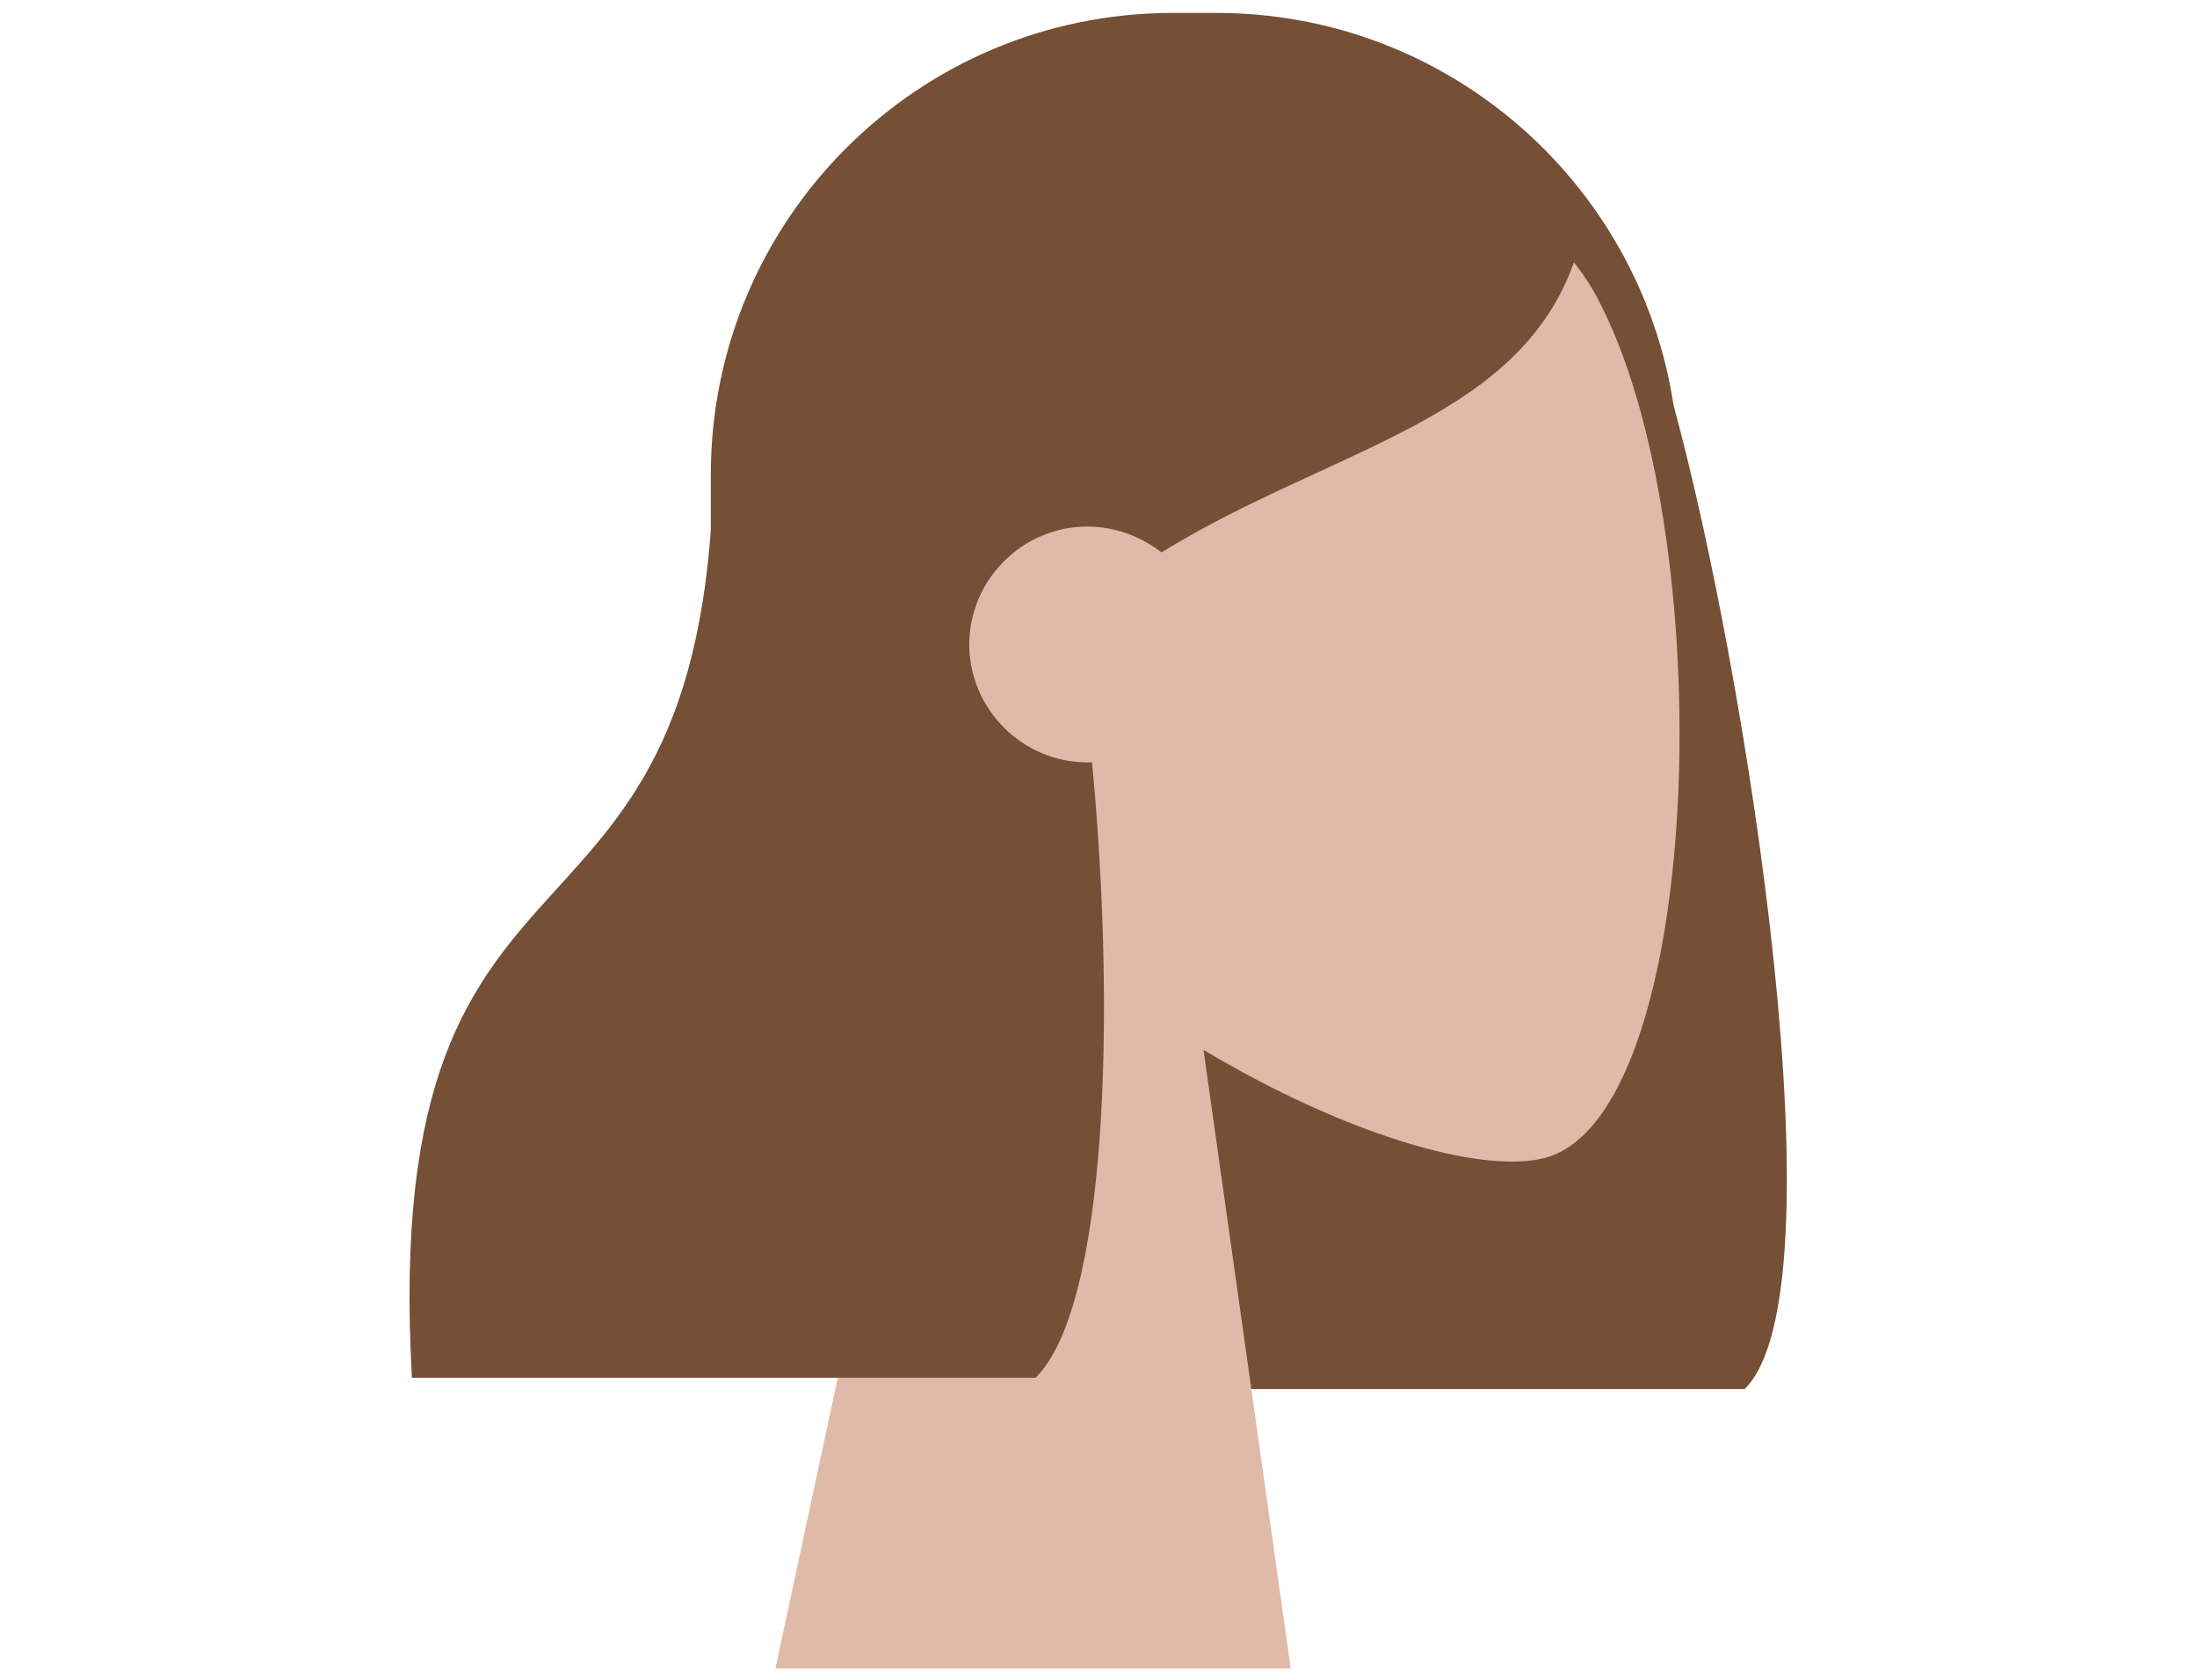
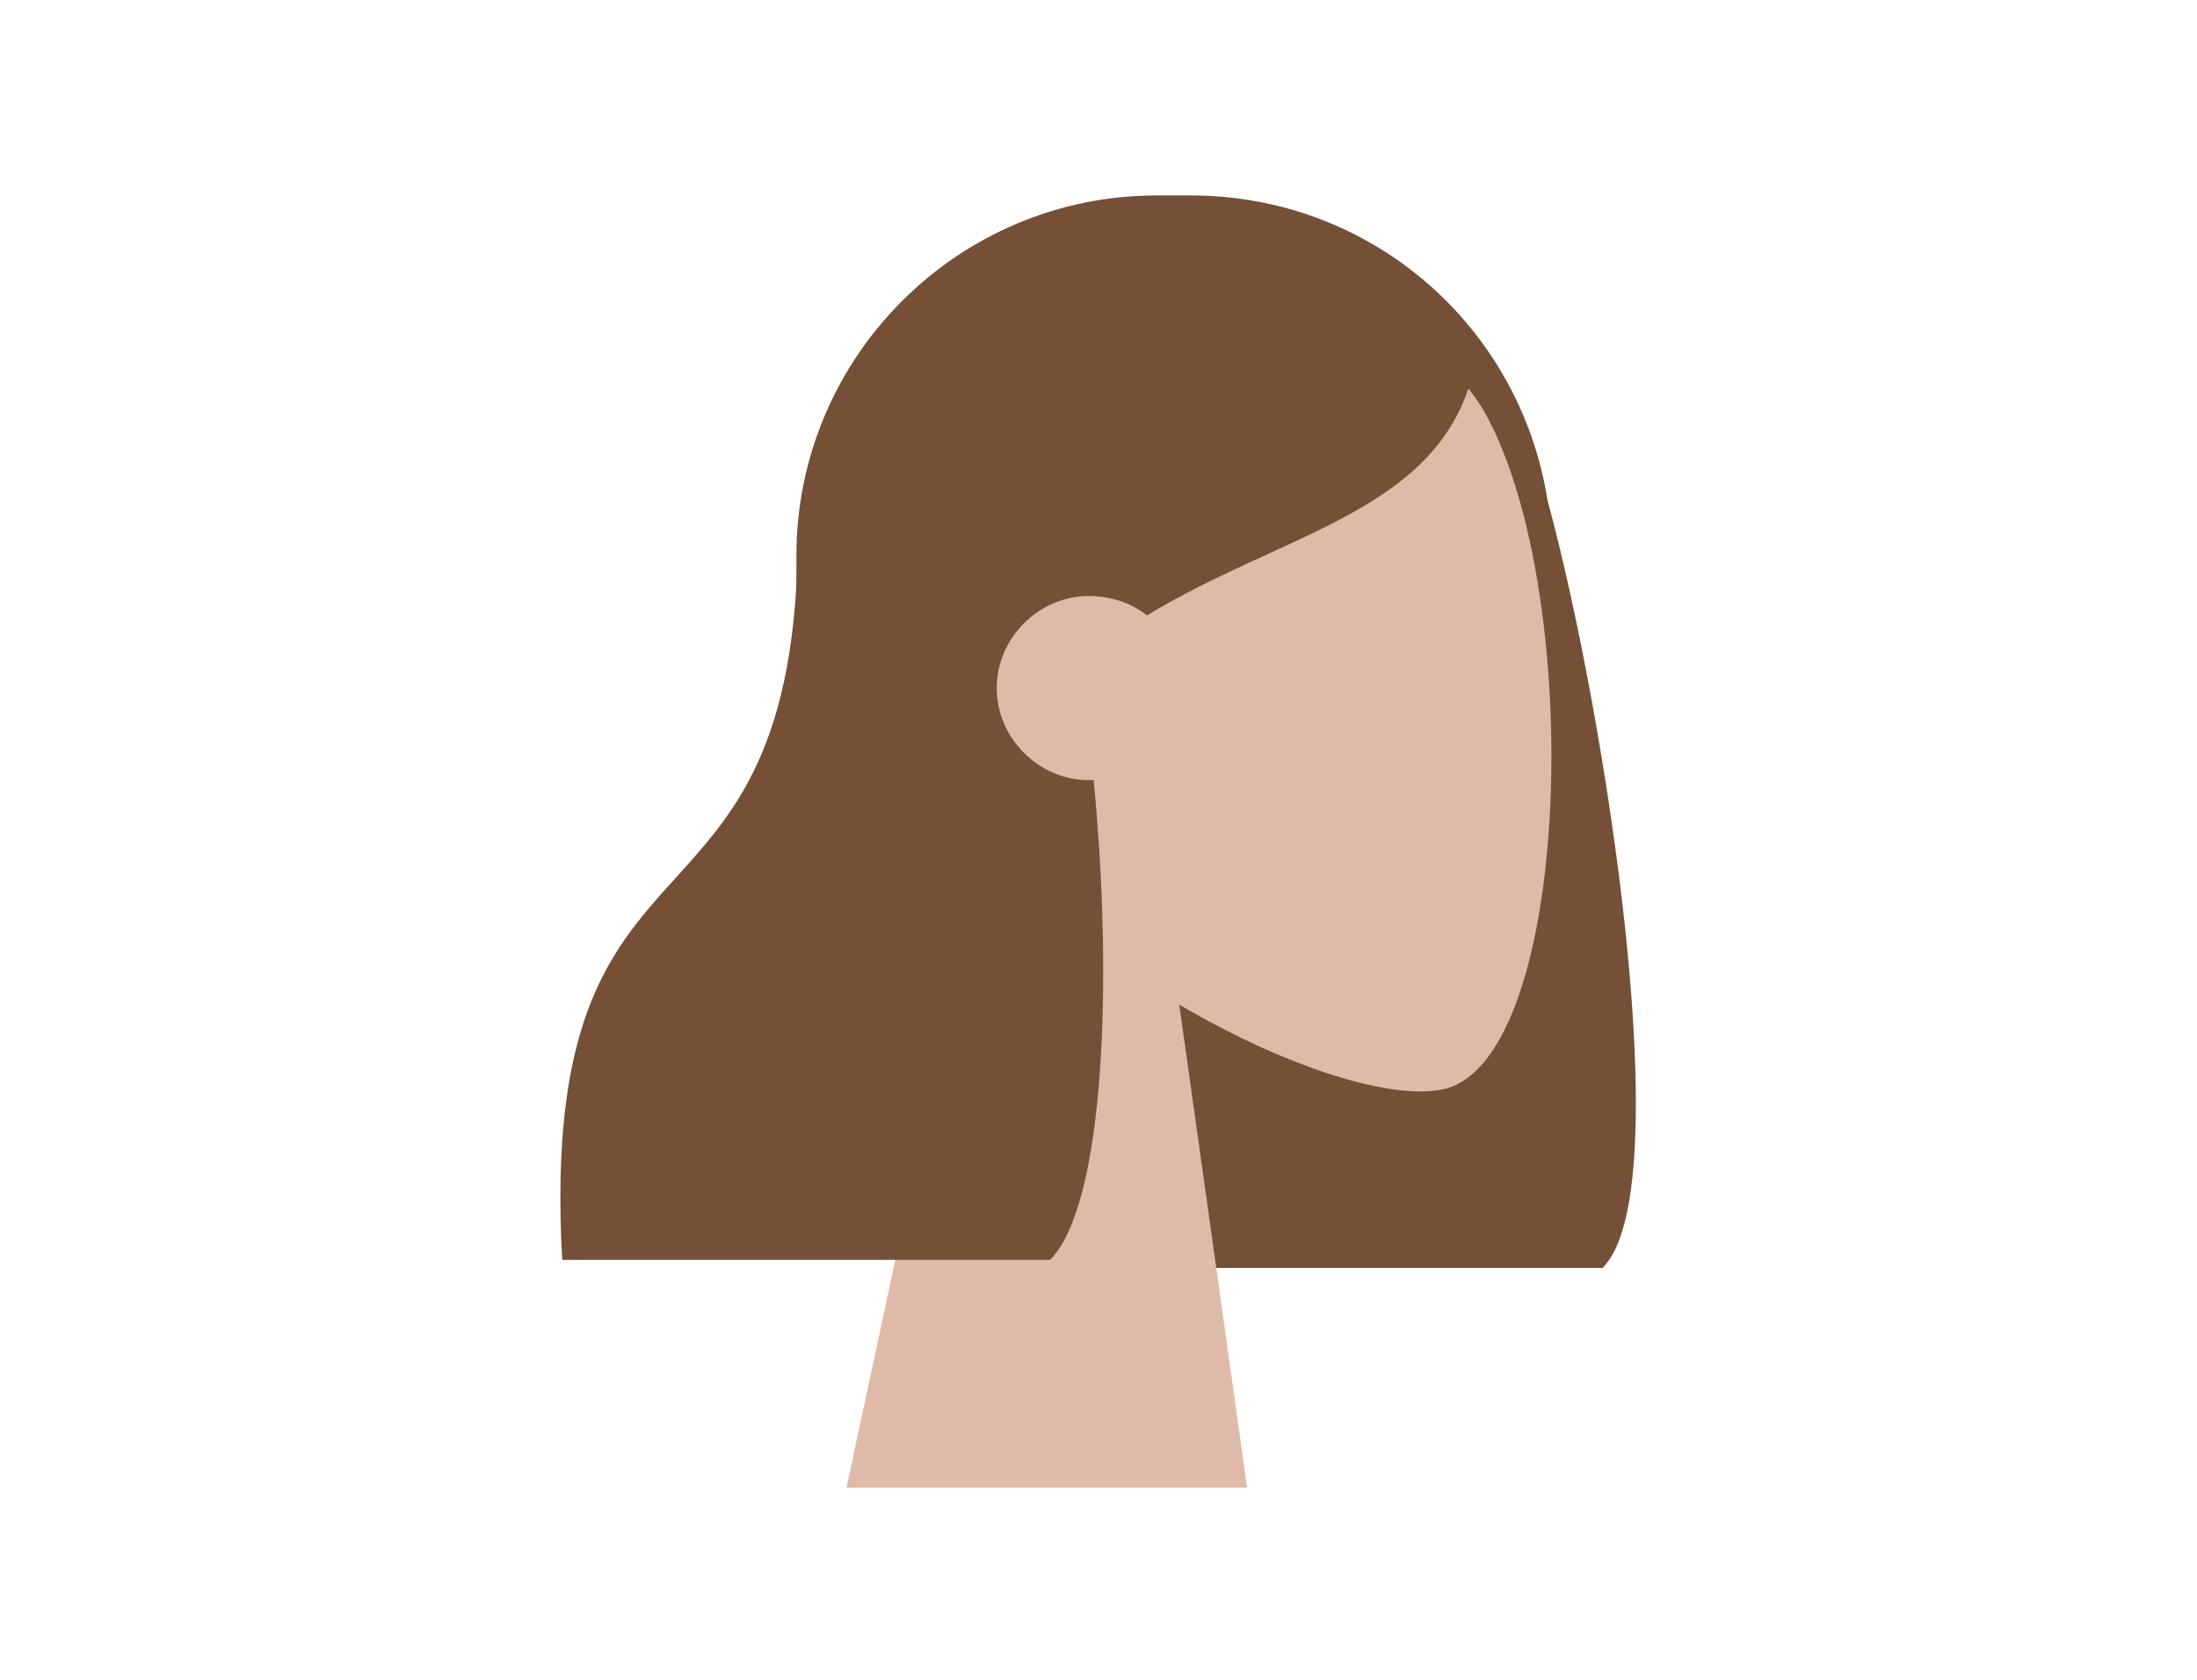
<svg xmlns="http://www.w3.org/2000/svg" version="1.1" id="Layer_1" x="0px" y="0px" viewBox="0 0 136 104" style="enable-background:new 0 0 136 104;" xml:space="preserve">
  <style type="text/css">
	.st0{fill-rule:evenodd;clip-rule:evenodd;fill:#754F36;}
	.st1{fill-rule:evenodd;clip-rule:evenodd;fill:#E0BAA9;}
</style>
  <g id="Head_x2F_Front_x2F_Long">
-     <path id="Hair-Back" class="st0" d="M103.6,25.1C108.2,42,114.1,80,108,86H69.4c0-0.1,0-0.1,0-0.2C55.1,84.2,44,72,44,57.3V29.4   C44,13.6,56.8,0.8,72.6,0.8h2.7C89.6,0.8,101.5,11.3,103.6,25.1z" />
+     <path id="Hair-Back" class="st0" d="M95.8,31c3.6,13.2,8.2,42.8,3.4,47.5H69.1c0-0.1,0-0.1,0-0.2c-11.2-1.2-19.8-10.8-19.8-22.2   V34.4c0-12.3,10-22.3,22.3-22.3h2.1C84.9,12.1,94.1,20.2,95.8,31z" />
    <g id="Head" transform="translate(54, 31)">
-       <path class="st1" d="M5,21C-1.1,13.8-5.3,5-4.6-4.9c2-28.5,41.6-22.2,49.4-7.8s6.8,50.8-3.2,53.4c-4,1-12.4-1.5-21.1-6.7l5.4,38.3    H-6L5,21z" />
+       <path class="st1" d="M7,21c-4.8-5.6-8-12.5-7.5-20.2C1-21.4,31.9-16.5,38-5.3s5.3,39.6-2.5,41.7c-3.1,0.8-9.7-1.2-16.5-5.2    l4.2,29.9H-1.6L7,21z" />
    </g>
-     <path id="Hair-Front" class="st0" d="M67.6,47.2C69.1,63,68.5,81,64.1,85.3H25.5C23.4,48,44.2,62.4,44.2,27.3   c1.3-1.3,2.5-2.5,3.7-3.6l0-1C54.5,8.9,63,2.1,73.3,2.1c15.4,0,20.3,7.2,24.4,13.3C94.6,26,82.6,27.6,71.9,34.2   c-1.3-1-2.9-1.6-4.6-1.6c-4,0-7.3,3.3-7.3,7.3s3.3,7.3,7.3,7.3C67.4,47.2,67.5,47.2,67.6,47.2z" />
+     <path id="Hair-Front" class="st0" d="M67.7,48.3C68.9,60.6,68.4,74.6,65,78H34.8c-1.6-29.1,14.6-17.9,14.6-45.3c1-1,2-2,2.9-2.8   v-0.8c5.2-10.8,11.8-16.1,19.8-16.1c12,0,15.8,5.6,19,10.4C88.8,31.7,79.4,33,71,38.1c-1-0.8-2.3-1.2-3.6-1.2   c-3.1,0-5.7,2.6-5.7,5.7c0,3.1,2.6,5.7,5.7,5.7C67.5,48.3,67.6,48.3,67.7,48.3z" />
  </g>
</svg>
